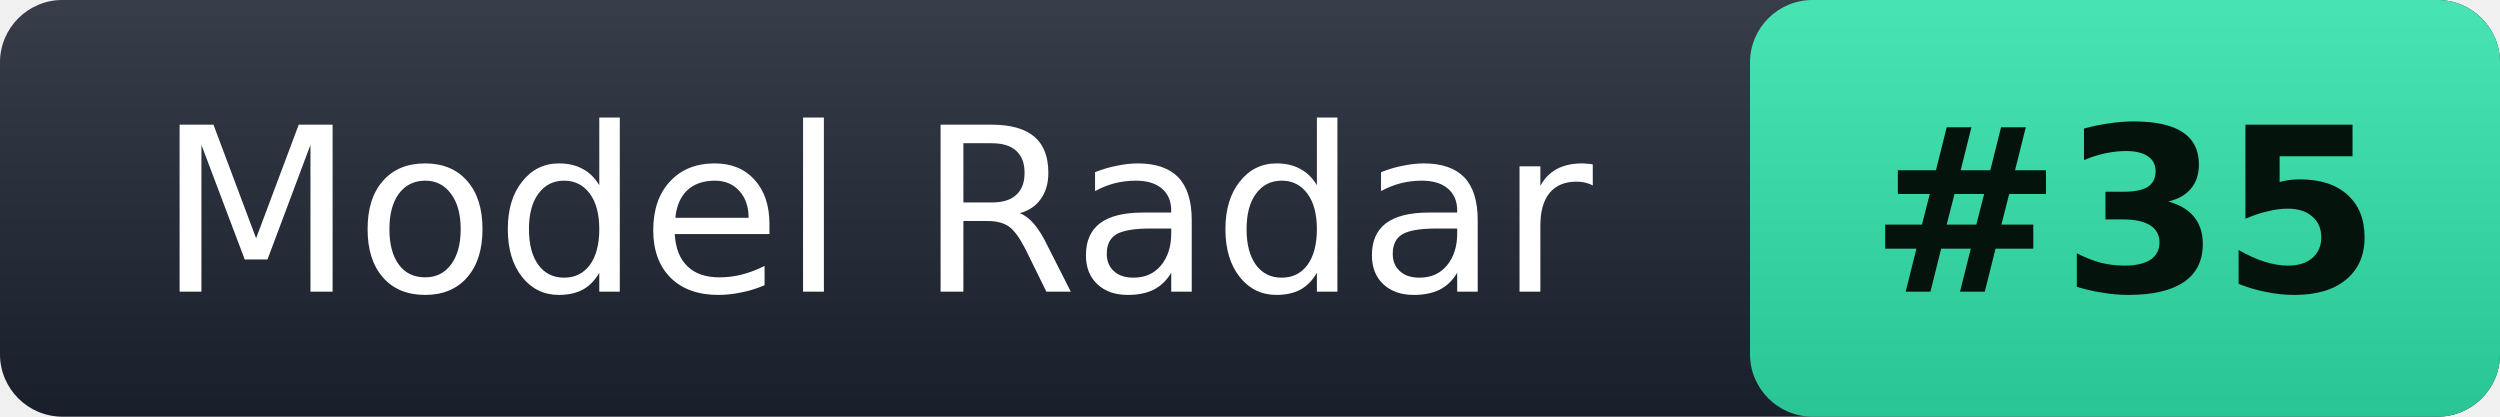
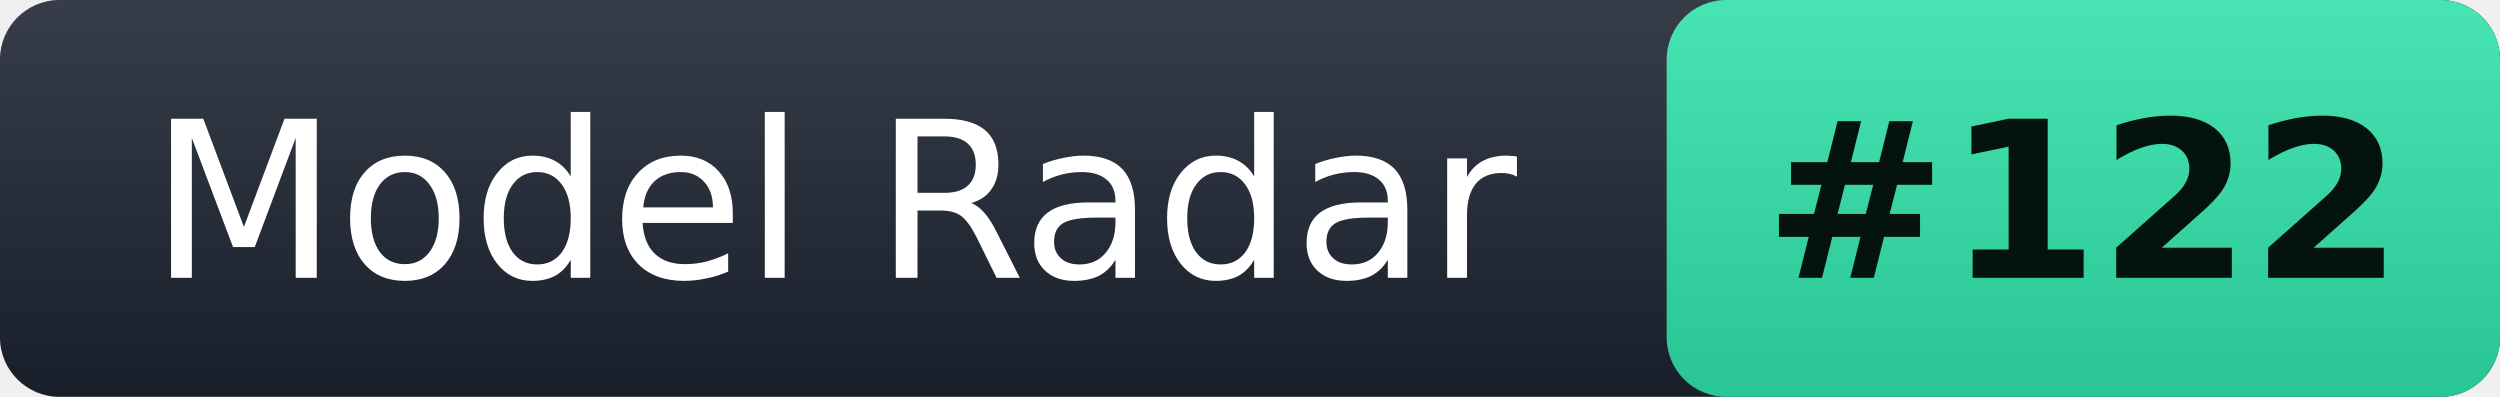
- <svg xmlns="http://www.w3.org/2000/svg" width="120" height="20" viewBox="0 0 120 20" role="img" aria-label="Model Radar — gemma-4-31B-it ranked #35">
+ <svg xmlns="http://www.w3.org/2000/svg" width="126" height="20" viewBox="0 0 126 20" role="img" aria-label="Model Radar — gemma-4-31B-it ranked #122">
  <linearGradient id="mrgoogle-gemma-4-31b-it" x2="0" y2="100%">
    <stop offset="0" stop-color="#fff" stop-opacity=".12" />
    <stop offset="1" stop-opacity=".12" />
  </linearGradient>
-   <rect rx="3" width="120" height="20" fill="#1b2330" />
-   <rect rx="3" x="84" width="36" height="20" fill="#2fe0a8" />
-   <rect rx="3" width="120" height="20" fill="url(#mrgoogle-gemma-4-31b-it)" />
+   <rect rx="3" width="126" height="20" fill="#1b2330" />
+   <rect rx="3" x="84" width="42" height="20" fill="#2fe0a8" />
+   <rect rx="3" width="126" height="20" fill="url(#mrgoogle-gemma-4-31b-it)" />
  <g fill="#fff" text-anchor="middle" font-family="Verdana,DejaVu Sans,Geneva,sans-serif" font-size="11">
    <text x="42" y="14">Model Radar</text>
-     <text x="102" y="14" font-weight="bold" fill="#04140d">#35</text>
+     <text x="105" y="14" font-weight="bold" fill="#04140d">#122</text>
  </g>
</svg>
